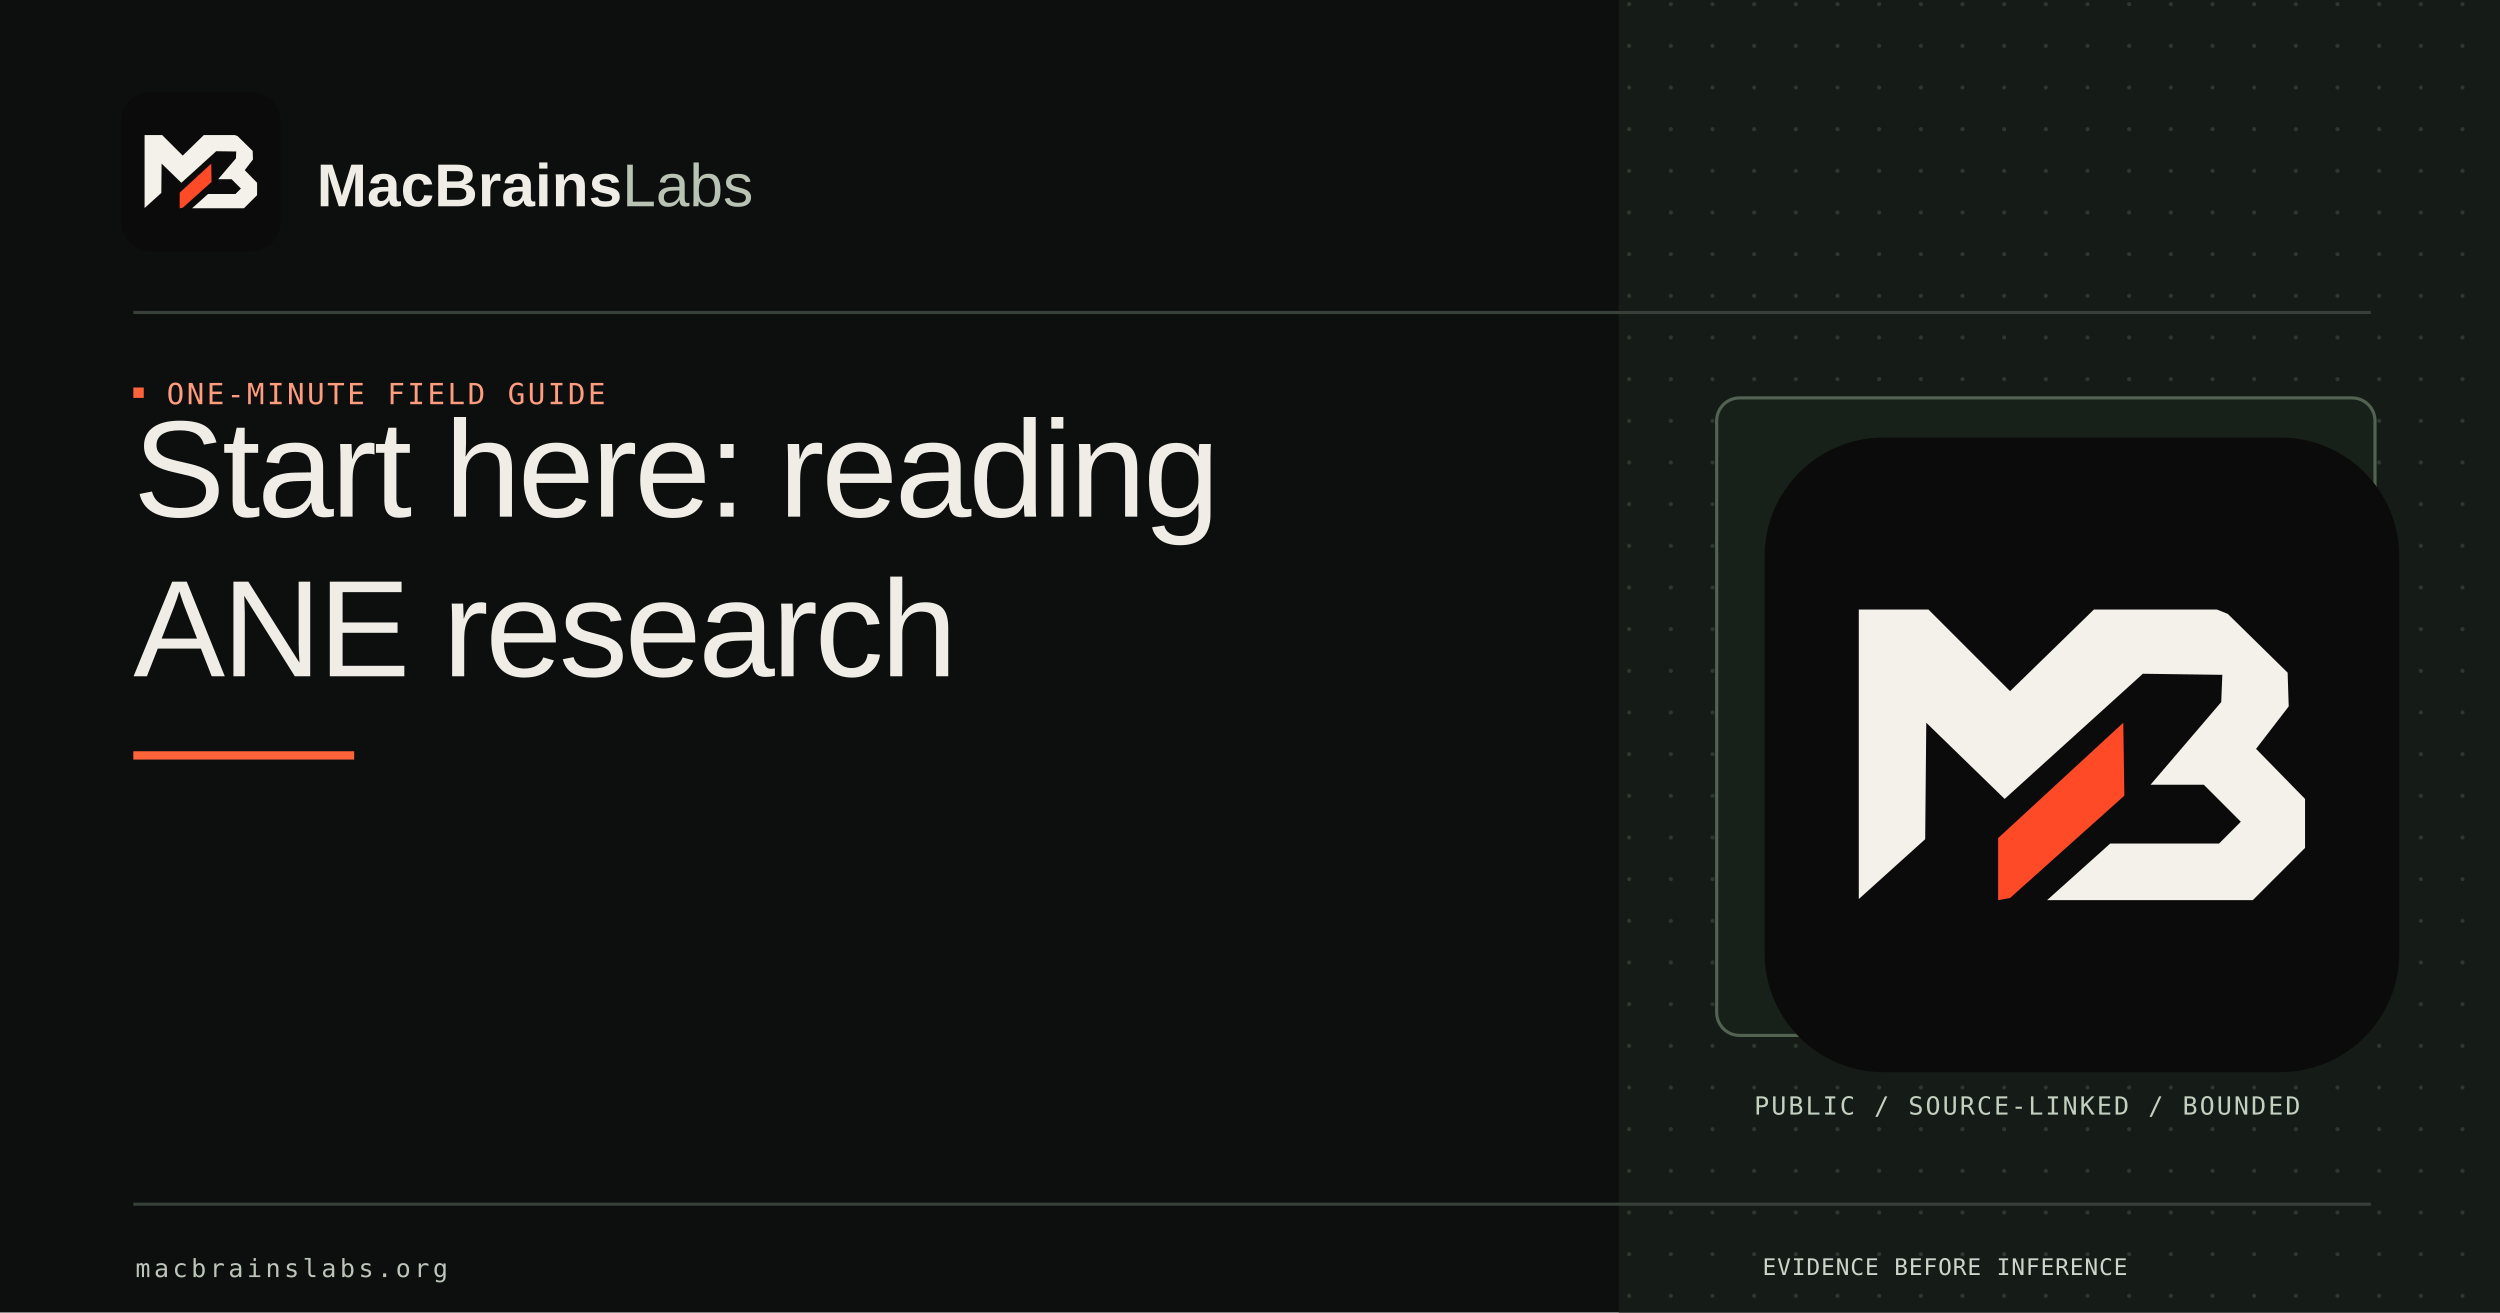
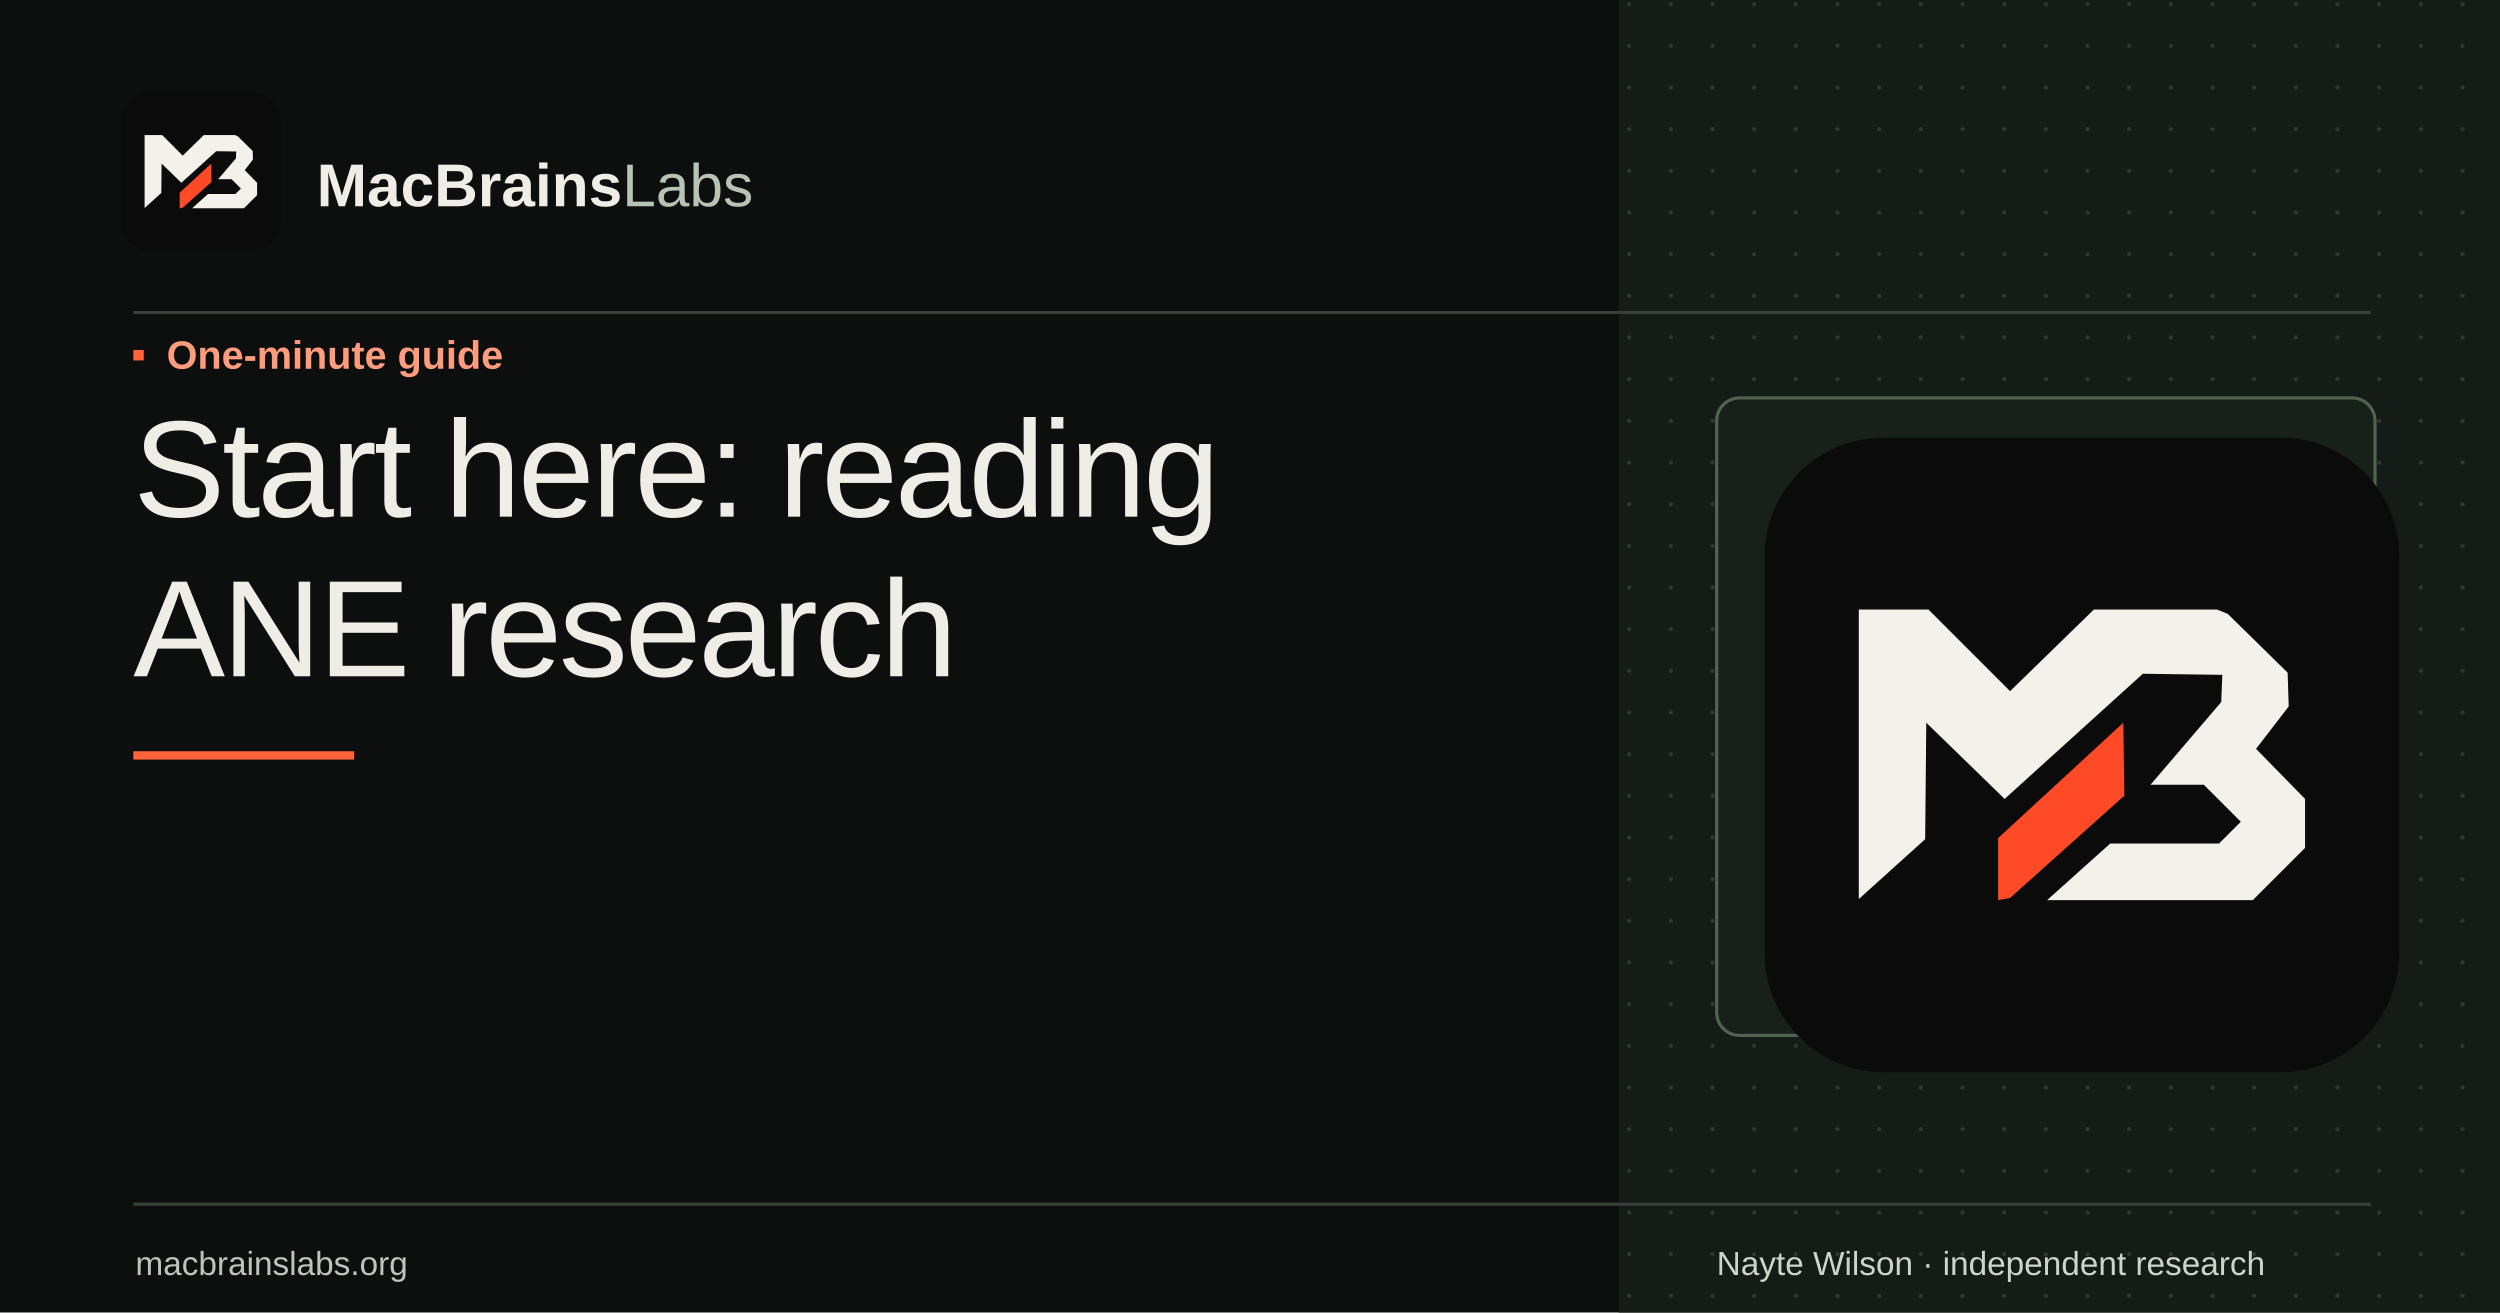
<svg xmlns="http://www.w3.org/2000/svg" width="1200" height="630" viewBox="0 0 1200 630">
  <defs>
    <pattern id="dots" width="20" height="20" patternUnits="userSpaceOnUse">
      <circle cx="2" cy="2" r="1" fill="#4c5a4b" opacity=".46" />
    </pattern>
  </defs>
  <rect width="1200" height="630" fill="#0d0f0f" />
  <rect x="777" y="0" width="423" height="630" fill="#151b16" />
  <rect x="777" y="0" width="423" height="630" fill="url(#dots)" />
  <path d="M64 150H1138 M64 578H1138" stroke="#384139" stroke-width="1.5" />
  <g transform="translate(58 44) scale(.15)">
    <rect width="512" height="512" rx="96" fill="#0B0B0B" />
    <g transform="translate(76 138.7805) scale(0.8780488)">
      <path fill="#F3F1EA" d="M0,0 L0,266 L61,211 L62,104 L134,174 L261,59 L334,60 L333,85 L268,161 L317,161 L351,195 L331,215 L231,215 L173,267 L362,267 L410,219 L410,174 L365,128 L395,89 L394,58 L339,4 L329,0 L216,0 L139,75 L64,0 Z" />
      <path fill="#FF4A27" d="M243,104 L128,210 L128,267 L139,265 L244,171 Z" />
    </g>
  </g>
  <text x="152" y="99" font-family="Arial,Helvetica,sans-serif" font-size="29" font-weight="650" fill="#efede5">MacBrains<tspan font-weight="400" fill="#b8c3b4"> Labs</tspan>
  </text>
-   <rect x="64" y="186" width="5" height="5" fill="#ff633a" />
-   <text x="80" y="194" font-family="monospace" font-size="14" letter-spacing="1.2" fill="#ff9c7d">ONE-MINUTE FIELD GUIDE</text>
+   <rect x="64" y="168" width="5" height="5" fill="#ff633a" />
+   <text x="80" y="177" font-family="Arial,Helvetica,sans-serif" font-size="19" font-weight="600" fill="#ff9c7d">One-minute guide</text>
  <text x="64" y="248.0" font-family="Arial,Helvetica,sans-serif" font-size="66" font-weight="500" letter-spacing="-1.4" fill="#efede5">Start here: reading</text>
  <text x="64" y="324.6" font-family="Arial,Helvetica,sans-serif" font-size="66" font-weight="500" letter-spacing="-1.4" fill="#efede5">ANE research</text>
  <path d="M64 362.6 H170" stroke="#ff633a" stroke-width="4" />
  <rect x="824" y="191" width="316" height="306" fill="#182119" rx="11" stroke="#536352" stroke-width="1.5" />
  <g transform="translate(847 210) scale(.595)">
    <rect width="512" height="512" rx="96" fill="#0B0B0B" />
    <g transform="translate(76 138.7805) scale(0.8780488)">
      <path fill="#F3F1EA" d="M0,0 L0,266 L61,211 L62,104 L134,174 L261,59 L334,60 L333,85 L268,161 L317,161 L351,195 L331,215 L231,215 L173,267 L362,267 L410,219 L410,174 L365,128 L395,89 L394,58 L339,4 L329,0 L216,0 L139,75 L64,0 Z" />
      <path fill="#FF4A27" d="M243,104 L128,210 L128,267 L139,265 L244,171 Z" />
    </g>
  </g>
-   <text x="842" y="535" font-family="monospace" font-size="12" letter-spacing="1" fill="#c3d0bf">PUBLIC / SOURCE-LINKED / BOUNDED</text>
-   <text x="65" y="613" font-family="monospace" font-size="12" letter-spacing="1.7" fill="#bcc5b9">macbrainslabs.org</text>
-   <text x="846" y="612" font-family="monospace" font-size="11" letter-spacing=".4" fill="#cbd5c9">EVIDENCE BEFORE INFERENCE</text>
+   <text x="65" y="612" font-family="Arial,Helvetica,sans-serif" font-size="16" fill="#bcc5b9">macbrainslabs.org</text>
+   <text x="824" y="612" font-family="Arial,Helvetica,sans-serif" font-size="16" fill="#cbd5c9">Nayte Wilson · independent research</text>
</svg>
